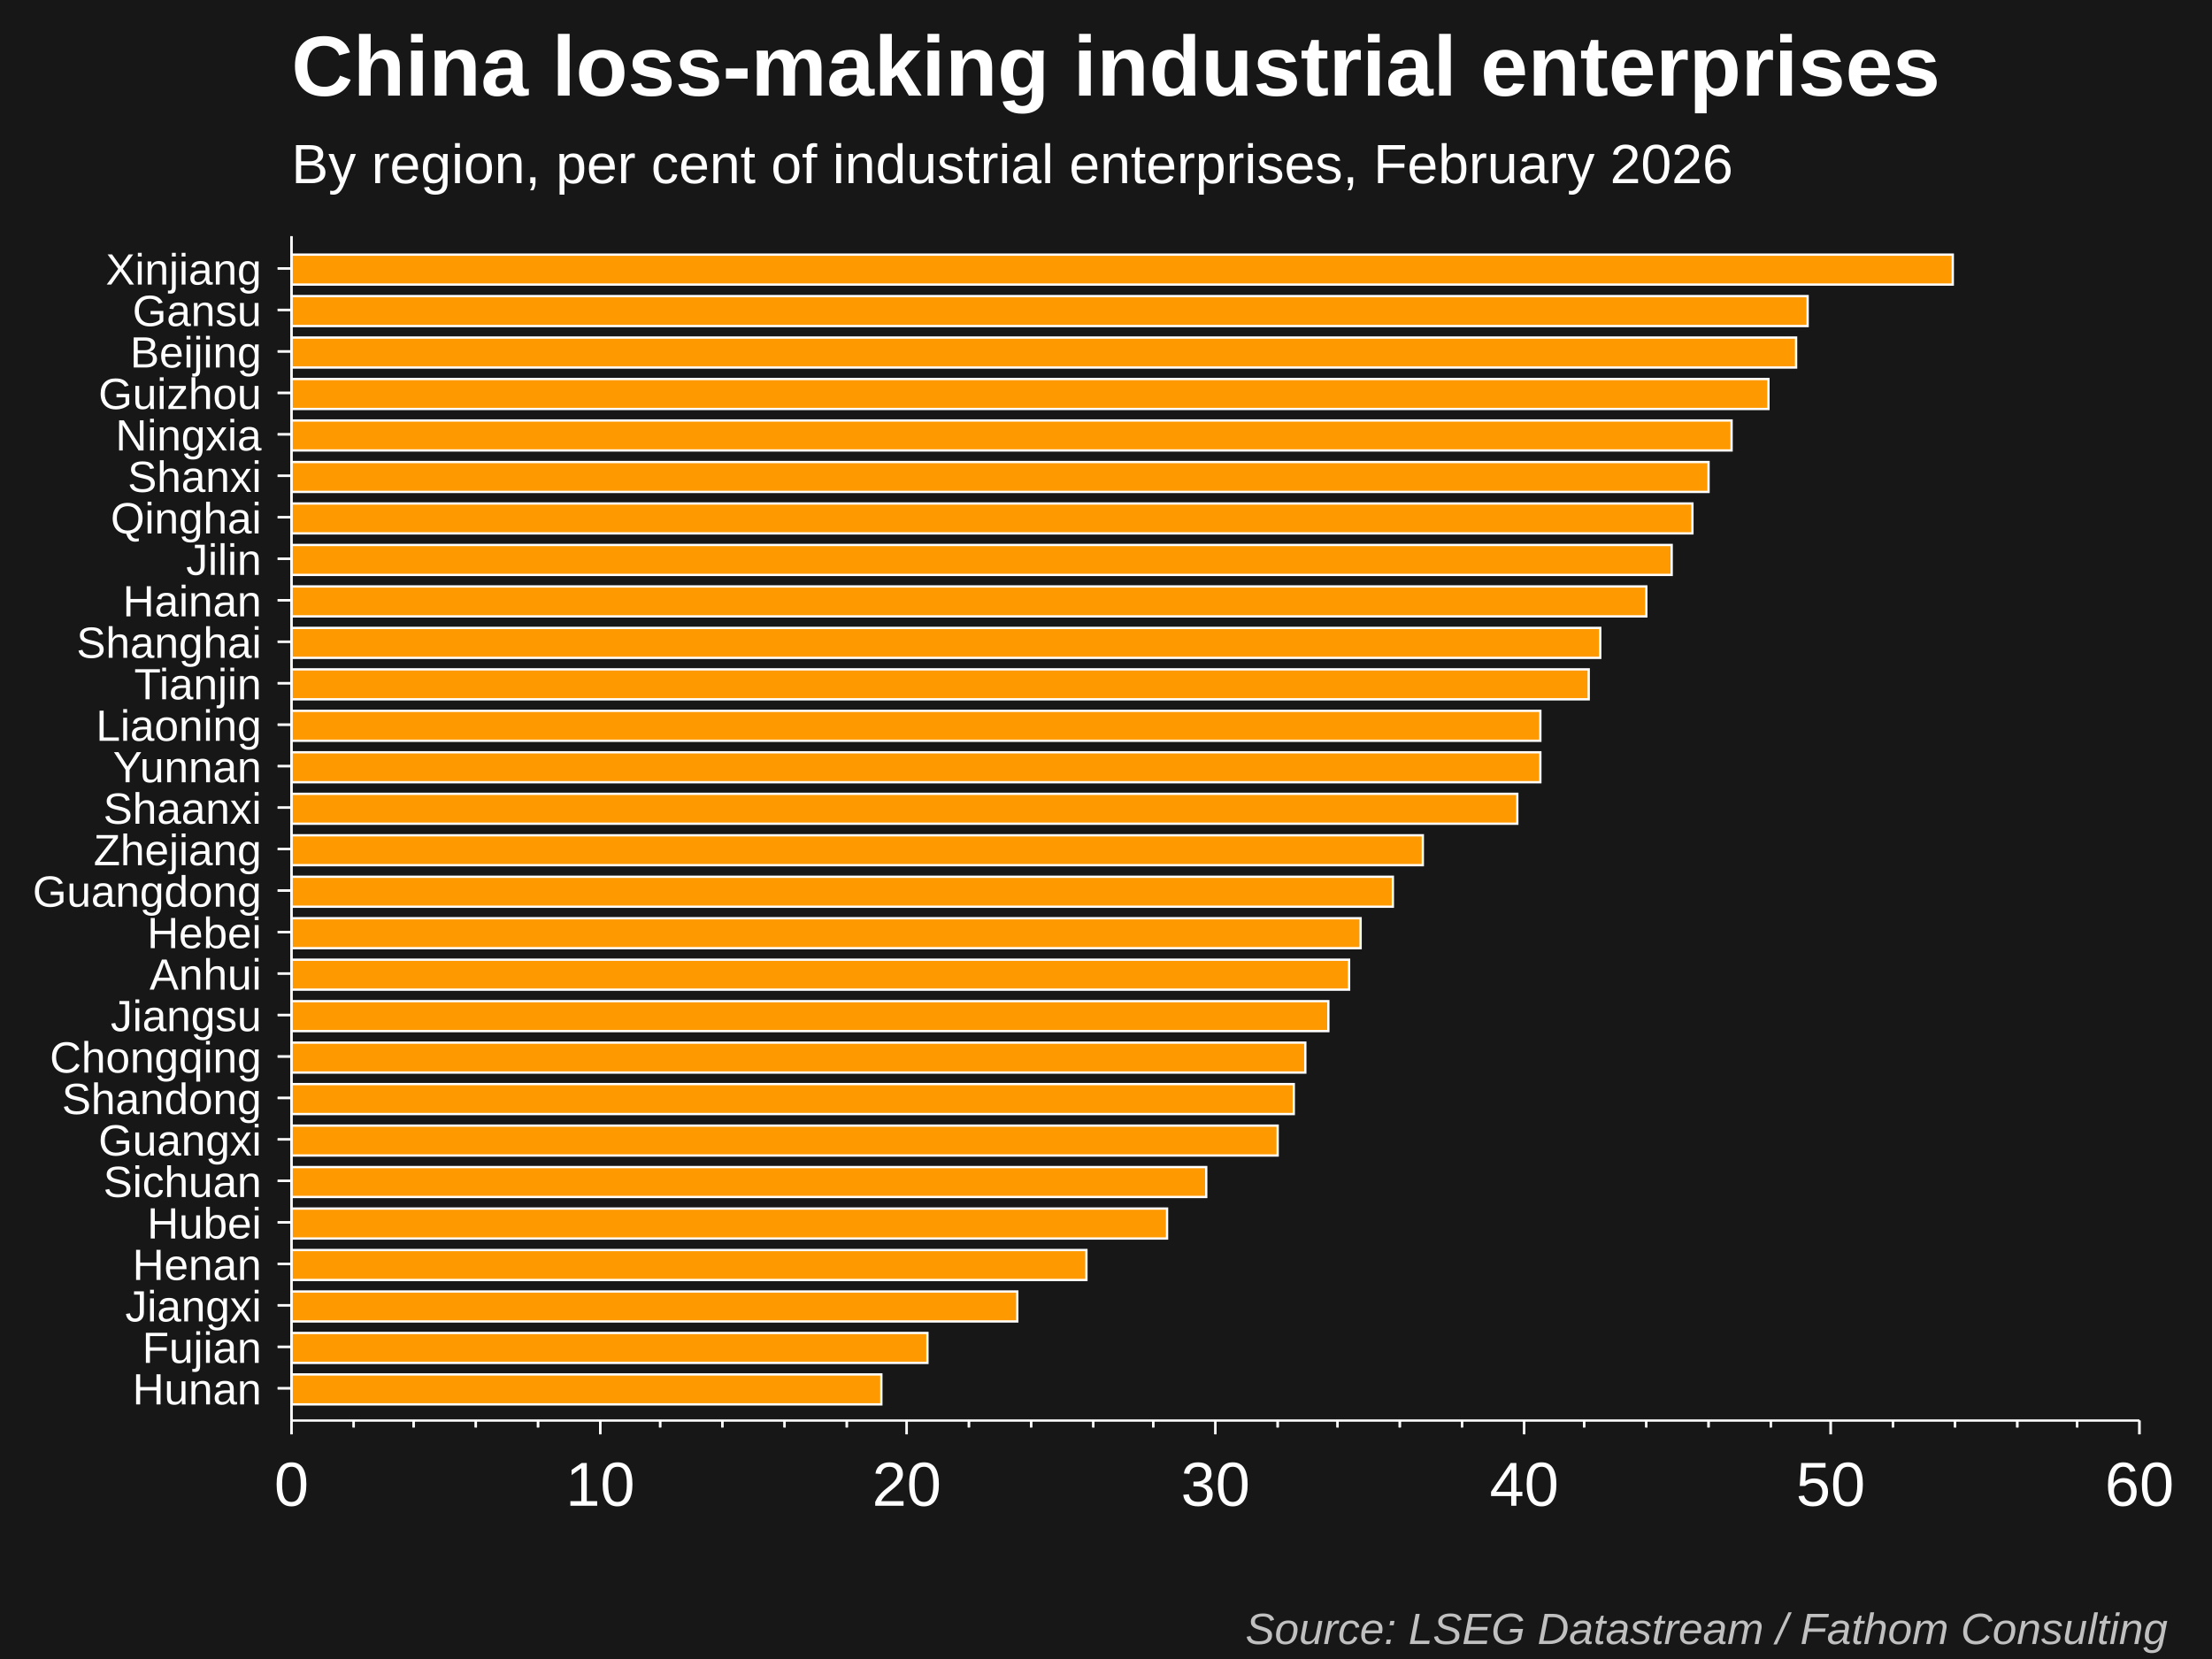
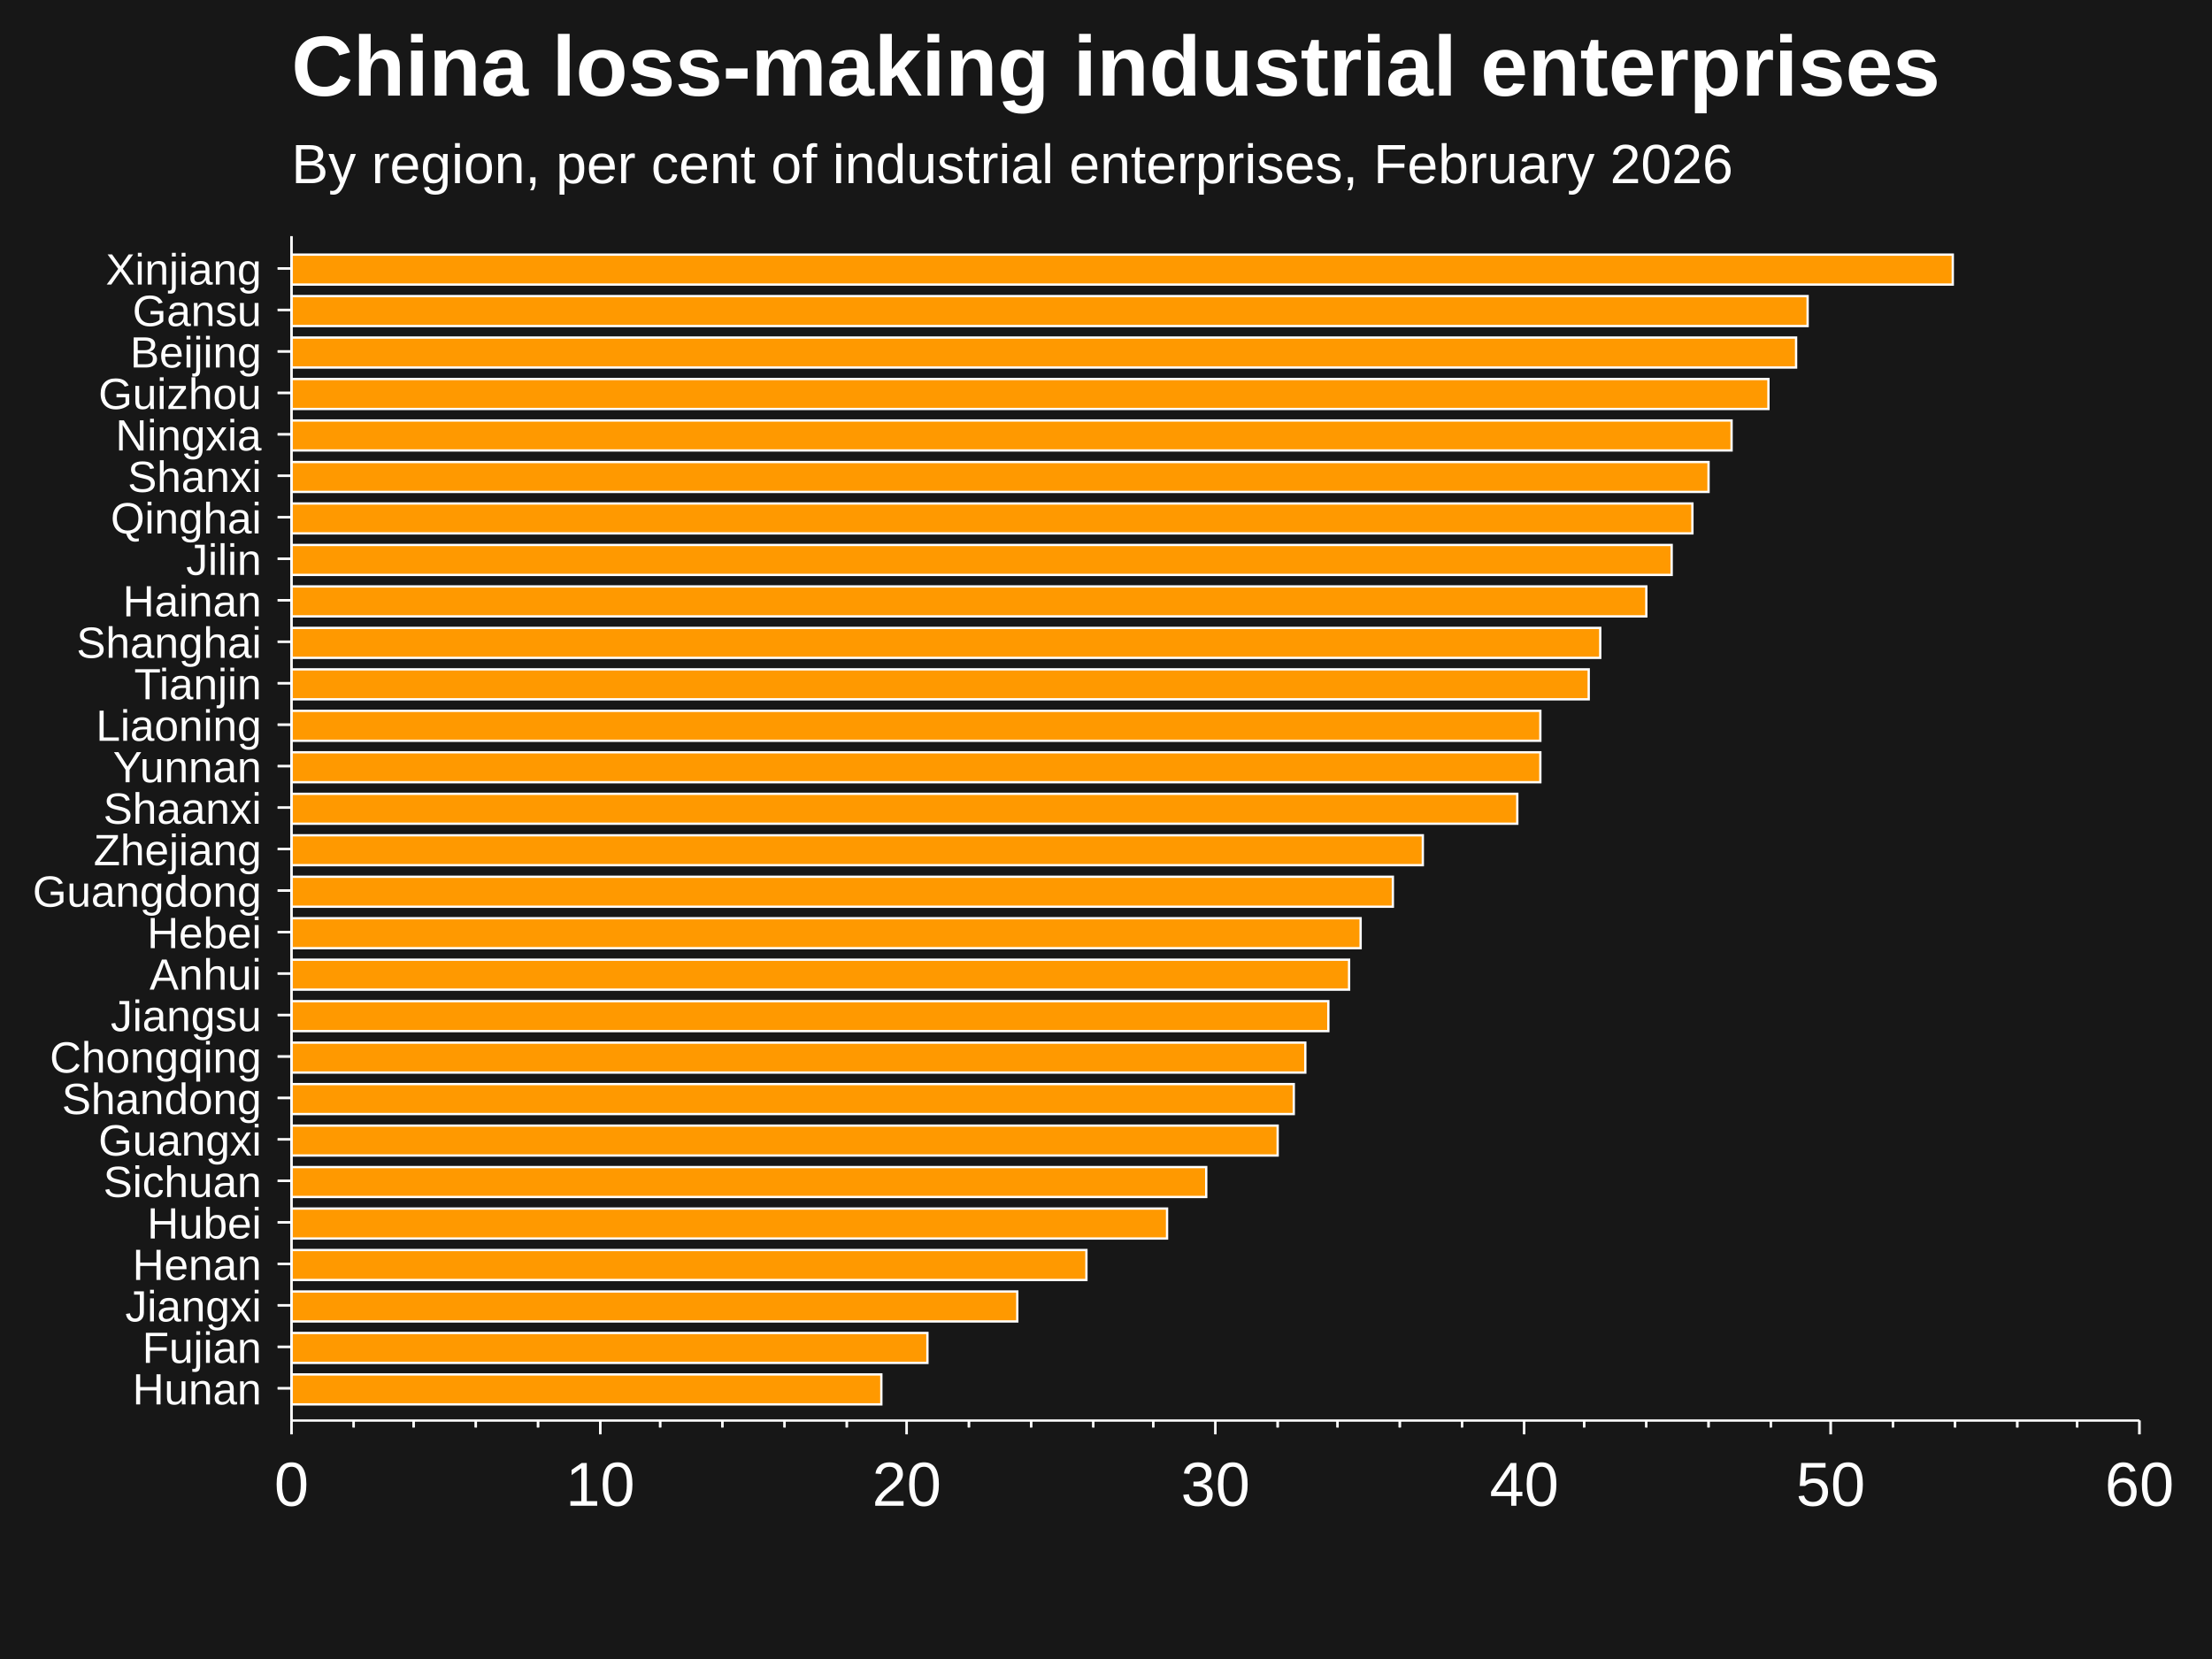
<svg xmlns="http://www.w3.org/2000/svg" xmlns:ns1="ns_custommenu" xml:space="preserve" viewBox="0 0 960 720" preserveAspectRatio="none">
  <g transform="translate(0.5,0.5)">
    <g />
    <g class="s0">
      <rect x="-1" y="-1" width="961" height="721" />
-     </g>
-     <g class="s1">
-       <g class="s2">
-         <text x="540" y="713">Source: LSEG Datastream / Fathom Consulting</text>
-       </g>
    </g>
    <g class="s3">
      <g class="s4">
        <text x="126" y="41">China loss-making industrial enterprises</text>
      </g>
      <g class="s5">
        <text x="126" y="79">By region, per cent of industrial enterprises, February 2026</text>
      </g>
      <g class="s6">
        <text x="126" y="88" />
      </g>
      <g class="s7" />
      <g class="s8">
        <line x1="126" y1="616" x2="126" y2="102" />
      </g>
      <g style="clip-path:url(#c0);">
        <g id="n0">
          <g class="s9">
            <rect x="126" y="110" width="721" height="13" />
          </g>
          <g class="s10">
            <rect x="126" y="128" width="658" height="13" />
          </g>
          <g class="s11">
            <rect x="126" y="146" width="653" height="13" />
          </g>
          <g class="s12">
            <rect x="126" y="164" width="641" height="13" />
          </g>
          <g class="s13">
            <rect x="126" y="182" width="625" height="13" />
          </g>
          <g class="s14">
            <rect x="126" y="200" width="615" height="13" />
          </g>
          <g class="s15">
            <rect x="126" y="218" width="608" height="13" />
          </g>
          <g class="s16">
            <rect x="126" y="236" width="599" height="13" />
          </g>
          <g class="s17">
            <rect x="126" y="254" width="588" height="13" />
          </g>
          <g class="s18">
            <rect x="126" y="272" width="568" height="13" />
          </g>
          <g class="s19">
            <rect x="126" y="290" width="563" height="13" />
          </g>
          <g class="s20">
            <rect x="126" y="308" width="542" height="13" />
          </g>
          <g class="s21">
            <rect x="126" y="326" width="542" height="13" />
          </g>
          <g class="s22">
            <rect x="126" y="344" width="532" height="13" />
          </g>
          <g class="s23">
            <rect x="126" y="362" width="491" height="13" />
          </g>
          <g class="s24">
            <rect x="126" y="380" width="478" height="13" />
          </g>
          <g class="s25">
            <rect x="126" y="398" width="464" height="13" />
          </g>
          <g class="s26">
            <rect x="126" y="416" width="459" height="13" />
          </g>
          <g class="s27">
            <rect x="126" y="434" width="450" height="13" />
          </g>
          <g class="s28">
            <rect x="126" y="452" width="440" height="13" />
          </g>
          <g class="s29">
            <rect x="126" y="470" width="435" height="13" />
          </g>
          <g class="s30">
            <rect x="126" y="488" width="428" height="13" />
          </g>
          <g class="s31">
            <rect x="126" y="506" width="397" height="13" />
          </g>
          <g class="s32">
            <rect x="126" y="524" width="380" height="13" />
          </g>
          <g class="s33">
            <rect x="126" y="542" width="345" height="13" />
          </g>
          <g class="s34">
            <rect x="126" y="560" width="315" height="13" />
          </g>
          <g class="s35">
            <rect x="126" y="578" width="276" height="13" />
          </g>
          <g class="s36">
            <rect x="126" y="596" width="256" height="13" />
          </g>
        </g>
      </g>
      <g class="s37">
        <g class="s38">
          <line x1="126" y1="616" x2="928" y2="616" />
          <line x1="126" y1="616" x2="126" y2="622" />
          <line x1="126" y1="616" x2="126" y2="622" />
          <line x1="260" y1="616" x2="260" y2="622" />
          <line x1="260" y1="616" x2="260" y2="622" />
          <line x1="393" y1="616" x2="393" y2="622" />
          <line x1="393" y1="616" x2="393" y2="622" />
          <line x1="527" y1="616" x2="527" y2="622" />
          <line x1="527" y1="616" x2="527" y2="622" />
          <line x1="661" y1="616" x2="661" y2="622" />
          <line x1="661" y1="616" x2="661" y2="622" />
          <line x1="794" y1="616" x2="794" y2="622" />
          <line x1="794" y1="616" x2="794" y2="622" />
          <line x1="928" y1="616" x2="928" y2="622" />
          <line x1="928" y1="616" x2="928" y2="622" />
          <line x1="153" y1="616" x2="153" y2="619" />
          <line x1="153" y1="616" x2="153" y2="619" />
          <line x1="179" y1="616" x2="179" y2="619" />
          <line x1="179" y1="616" x2="179" y2="619" />
          <line x1="206" y1="616" x2="206" y2="619" />
          <line x1="206" y1="616" x2="206" y2="619" />
          <line x1="233" y1="616" x2="233" y2="619" />
          <line x1="233" y1="616" x2="233" y2="619" />
          <line x1="286" y1="616" x2="286" y2="619" />
          <line x1="286" y1="616" x2="286" y2="619" />
          <line x1="313" y1="616" x2="313" y2="619" />
          <line x1="313" y1="616" x2="313" y2="619" />
          <line x1="340" y1="616" x2="340" y2="619" />
          <line x1="340" y1="616" x2="340" y2="619" />
          <line x1="367" y1="616" x2="367" y2="619" />
          <line x1="367" y1="616" x2="367" y2="619" />
          <line x1="420" y1="616" x2="420" y2="619" />
          <line x1="420" y1="616" x2="420" y2="619" />
          <line x1="447" y1="616" x2="447" y2="619" />
          <line x1="447" y1="616" x2="447" y2="619" />
          <line x1="474" y1="616" x2="474" y2="619" />
          <line x1="474" y1="616" x2="474" y2="619" />
          <line x1="500" y1="616" x2="500" y2="619" />
          <line x1="500" y1="616" x2="500" y2="619" />
          <line x1="554" y1="616" x2="554" y2="619" />
          <line x1="554" y1="616" x2="554" y2="619" />
          <line x1="580" y1="616" x2="580" y2="619" />
          <line x1="580" y1="616" x2="580" y2="619" />
          <line x1="607" y1="616" x2="607" y2="619" />
          <line x1="607" y1="616" x2="607" y2="619" />
          <line x1="634" y1="616" x2="634" y2="619" />
          <line x1="634" y1="616" x2="634" y2="619" />
          <line x1="687" y1="616" x2="687" y2="619" />
          <line x1="687" y1="616" x2="687" y2="619" />
          <line x1="714" y1="616" x2="714" y2="619" />
          <line x1="714" y1="616" x2="714" y2="619" />
          <line x1="741" y1="616" x2="741" y2="619" />
          <line x1="741" y1="616" x2="741" y2="619" />
          <line x1="768" y1="616" x2="768" y2="619" />
          <line x1="768" y1="616" x2="768" y2="619" />
          <line x1="821" y1="616" x2="821" y2="619" />
          <line x1="821" y1="616" x2="821" y2="619" />
          <line x1="848" y1="616" x2="848" y2="619" />
          <line x1="848" y1="616" x2="848" y2="619" />
          <line x1="875" y1="616" x2="875" y2="619" />
          <line x1="875" y1="616" x2="875" y2="619" />
          <line x1="901" y1="616" x2="901" y2="619" />
          <line x1="901" y1="616" x2="901" y2="619" />
          <g class="s39">
            <g class="s40">
              <text x="126" y="653" transform="rotate(360 126,653)">0</text>
              <text x="260" y="653" transform="rotate(360 260,653)">10</text>
              <text x="393" y="653" transform="rotate(360 393,653)">20</text>
              <text x="527" y="653" transform="rotate(360 527,653)">30</text>
              <text x="661" y="653" transform="rotate(360 661,653)">40</text>
              <text x="794" y="653" transform="rotate(360 794,653)">50</text>
              <text x="928" y="653" transform="rotate(360 928,653)">60</text>
            </g>
          </g>
          <g class="s39">
            <g class="s40" />
          </g>
        </g>
        <g class="s41">
          <line x1="126" y1="616" x2="126" y2="102" />
          <line x1="126" y1="116" x2="120" y2="116" />
          <line x1="126" y1="116" x2="120" y2="116" />
          <line x1="126" y1="134" x2="120" y2="134" />
          <line x1="126" y1="134" x2="120" y2="134" />
          <line x1="126" y1="152" x2="120" y2="152" />
          <line x1="126" y1="152" x2="120" y2="152" />
          <line x1="126" y1="170" x2="120" y2="170" />
          <line x1="126" y1="170" x2="120" y2="170" />
          <line x1="126" y1="188" x2="120" y2="188" />
          <line x1="126" y1="188" x2="120" y2="188" />
          <line x1="126" y1="206" x2="120" y2="206" />
          <line x1="126" y1="206" x2="120" y2="206" />
          <line x1="126" y1="224" x2="120" y2="224" />
          <line x1="126" y1="224" x2="120" y2="224" />
          <line x1="126" y1="242" x2="120" y2="242" />
          <line x1="126" y1="242" x2="120" y2="242" />
          <line x1="126" y1="260" x2="120" y2="260" />
          <line x1="126" y1="260" x2="120" y2="260" />
          <line x1="126" y1="278" x2="120" y2="278" />
          <line x1="126" y1="278" x2="120" y2="278" />
          <line x1="126" y1="296" x2="120" y2="296" />
          <line x1="126" y1="296" x2="120" y2="296" />
          <line x1="126" y1="314" x2="120" y2="314" />
          <line x1="126" y1="314" x2="120" y2="314" />
          <line x1="126" y1="332" x2="120" y2="332" />
          <line x1="126" y1="332" x2="120" y2="332" />
          <line x1="126" y1="350" x2="120" y2="350" />
          <line x1="126" y1="350" x2="120" y2="350" />
          <line x1="126" y1="368" x2="120" y2="368" />
          <line x1="126" y1="368" x2="120" y2="368" />
          <line x1="126" y1="386" x2="120" y2="386" />
          <line x1="126" y1="386" x2="120" y2="386" />
          <line x1="126" y1="404" x2="120" y2="404" />
          <line x1="126" y1="404" x2="120" y2="404" />
          <line x1="126" y1="422" x2="120" y2="422" />
          <line x1="126" y1="422" x2="120" y2="422" />
          <line x1="126" y1="440" x2="120" y2="440" />
          <line x1="126" y1="440" x2="120" y2="440" />
          <line x1="126" y1="458" x2="120" y2="458" />
          <line x1="126" y1="458" x2="120" y2="458" />
          <line x1="126" y1="476" x2="120" y2="476" />
          <line x1="126" y1="476" x2="120" y2="476" />
          <line x1="126" y1="494" x2="120" y2="494" />
          <line x1="126" y1="494" x2="120" y2="494" />
          <line x1="126" y1="512" x2="120" y2="512" />
          <line x1="126" y1="512" x2="120" y2="512" />
          <line x1="126" y1="530" x2="120" y2="530" />
          <line x1="126" y1="530" x2="120" y2="530" />
          <line x1="126" y1="548" x2="120" y2="548" />
          <line x1="126" y1="548" x2="120" y2="548" />
          <line x1="126" y1="566" x2="120" y2="566" />
          <line x1="126" y1="566" x2="120" y2="566" />
          <line x1="126" y1="584" x2="120" y2="584" />
          <line x1="126" y1="584" x2="120" y2="584" />
          <line x1="126" y1="602" x2="120" y2="602" />
          <line x1="126" y1="602" x2="120" y2="602" />
          <g class="s42">
            <g class="s43">
              <text x="113" y="123" transform="rotate(360 113,116)">Xinjiang</text>
              <text x="113" y="141" transform="rotate(360 113,134)">Gansu</text>
              <text x="113" y="159" transform="rotate(360 113,152)">Beijing</text>
              <text x="113" y="177" transform="rotate(360 113,170)">Guizhou</text>
              <text x="113" y="195" transform="rotate(360 113,188)">Ningxia</text>
              <text x="113" y="213" transform="rotate(360 113,206)">Shanxi</text>
              <text x="113" y="231" transform="rotate(360 113,224)">Qinghai</text>
              <text x="113" y="249" transform="rotate(360 113,242)">Jilin</text>
              <text x="113" y="267" transform="rotate(360 113,260)">Hainan</text>
              <text x="113" y="285" transform="rotate(360 113,278)">Shanghai</text>
              <text x="113" y="303" transform="rotate(360 113,296)">Tianjin</text>
              <text x="113" y="321" transform="rotate(360 113,314)">Liaoning</text>
              <text x="113" y="339" transform="rotate(360 113,332)">Yunnan</text>
              <text x="113" y="357" transform="rotate(360 113,350)">Shaanxi</text>
              <text x="113" y="375" transform="rotate(360 113,368)">Zhejiang</text>
              <text x="113" y="393" transform="rotate(360 113,386)">Guangdong</text>
              <text x="113" y="411" transform="rotate(360 113,404)">Hebei</text>
              <text x="113" y="429" transform="rotate(360 113,422)">Anhui</text>
              <text x="113" y="447" transform="rotate(360 113,440)">Jiangsu</text>
              <text x="113" y="465" transform="rotate(360 113,458)">Chongqing</text>
              <text x="113" y="483" transform="rotate(360 113,476)">Shandong</text>
              <text x="113" y="501" transform="rotate(360 113,494)">Guangxi</text>
              <text x="113" y="519" transform="rotate(360 113,512)">Sichuan</text>
              <text x="113" y="537" transform="rotate(360 113,530)">Hubei</text>
              <text x="113" y="555" transform="rotate(360 113,548)">Henan</text>
              <text x="113" y="573" transform="rotate(360 113,566)">Jiangxi</text>
              <text x="113" y="591" transform="rotate(360 113,584)">Fujian</text>
              <text x="113" y="609" transform="rotate(360 113,602)">Hunan</text>
            </g>
          </g>
          <g class="s42">
            <g class="s43" />
          </g>
        </g>
        <g class="s44" />
      </g>
    </g>
    <g class="s45" />
    <g />
  </g>
  <defs>
    <clipPath id="c0">
      <rect x="126" y="102" width="802" height="514" />
    </clipPath>
    <ns1:menu id="CustomMenu">
      <ns1:item action="CopySVG">&amp;Copy SVG</ns1:item>
      <ns1:item action="SaveAs">&amp;Save SVG As...</ns1:item>
      <ns1:item action="ViewSource">View Sourc&amp;e...</ns1:item>
      <ns1:item action="About">About SVG Viewer...</ns1:item>
    </ns1:menu>
  </defs>
  <style type="text/css">
  
   svg { font-family:Tahoma; stroke:black; shape-rendering:auto; width:100%; height:100%;}
   line, polyline { fill:none; stroke-linejoin:round; }
   text { stroke:none; fill:black; fill-opacity:1; text-rendering:geometricPrecision; pointer-events:none; }
   .selectedEvent { stroke-opacity: 0.6; stroke-dasharray: 0; }
   .s0 { stroke:none; fill:#171717; }
   .s1 { font-family:"Arial"; font-size:19px; font-weight:normal; font-style:italic; } .s1 text { fill:#C0C0C0; text-decoration:none; white-space:pre; }
   .s2 { text-anchor:start; }
   .s3 { stroke:#FFFFFF; stroke-width:1; font-family:"Arial"; font-size:21px; font-weight:normal; font-style:normal; } .s3 text { fill:#FFFFFF; text-decoration:none; }
   .s4 { text-anchor:start; font-family:"Arial"; font-size:37px; font-weight:bold; font-style:normal; } .s4 text { fill:#FFFFFF; text-decoration:none; }
   .s5 { text-anchor:start; font-family:"Arial"; font-size:24px; font-weight:normal; font-style:normal; } .s5 text { fill:#FFFFFF; text-decoration:none; }
   .s6 { text-anchor:middle; font-family:"Arial"; font-size:19px; font-weight:normal; font-style:normal; } .s6 text { fill:#FFFFFF; text-decoration:none; }
   .s7 { stroke:#36494F; stroke-opacity:0.50; stroke-width:1; stroke-dasharray:1,2; }
   .s8 { stroke:#FFFFFF; stroke-width:1; stroke-dasharray:none; }
   .s9 { stroke:#FFFFFF; stroke-width:1; stroke-dasharray:none; fill:#FF9900; }
   .s10 { stroke:#FFFFFF; stroke-width:1; stroke-dasharray:none; fill:#FF9900; }
   .s11 { stroke:#FFFFFF; stroke-width:1; stroke-dasharray:none; fill:#FF9900; }
   .s12 { stroke:#FFFFFF; stroke-width:1; stroke-dasharray:none; fill:#FF9900; }
   .s13 { stroke:#FFFFFF; stroke-width:1; stroke-dasharray:none; fill:#FF9900; }
   .s14 { stroke:#FFFFFF; stroke-width:1; stroke-dasharray:none; fill:#FF9900; }
   .s15 { stroke:#FFFFFF; stroke-width:1; stroke-dasharray:none; fill:#FF9900; }
   .s16 { stroke:#FFFFFF; stroke-width:1; stroke-dasharray:none; fill:#FF9900; }
   .s17 { stroke:#FFFFFF; stroke-width:1; stroke-dasharray:none; fill:#FF9900; }
   .s18 { stroke:#FFFFFF; stroke-width:1; stroke-dasharray:none; fill:#FF9900; }
   .s19 { stroke:#FFFFFF; stroke-width:1; stroke-dasharray:none; fill:#FF9900; }
   .s20 { stroke:#FFFFFF; stroke-width:1; stroke-dasharray:none; fill:#FF9900; }
   .s21 { stroke:#FFFFFF; stroke-width:1; stroke-dasharray:none; fill:#FF9900; }
   .s22 { stroke:#FFFFFF; stroke-width:1; stroke-dasharray:none; fill:#FF9900; }
   .s23 { stroke:#FFFFFF; stroke-width:1; stroke-dasharray:none; fill:#FF9900; }
   .s24 { stroke:#FFFFFF; stroke-width:1; stroke-dasharray:none; fill:#FF9900; }
   .s25 { stroke:#FFFFFF; stroke-width:1; stroke-dasharray:none; fill:#FF9900; }
   .s26 { stroke:#FFFFFF; stroke-width:1; stroke-dasharray:none; fill:#FF9900; }
   .s27 { stroke:#FFFFFF; stroke-width:1; stroke-dasharray:none; fill:#FF9900; }
   .s28 { stroke:#FFFFFF; stroke-width:1; stroke-dasharray:none; fill:#FF9900; }
   .s29 { stroke:#FFFFFF; stroke-width:1; stroke-dasharray:none; fill:#FF9900; }
   .s30 { stroke:#FFFFFF; stroke-width:1; stroke-dasharray:none; fill:#FF9900; }
   .s31 { stroke:#FFFFFF; stroke-width:1; stroke-dasharray:none; fill:#FF9900; }
   .s32 { stroke:#FFFFFF; stroke-width:1; stroke-dasharray:none; fill:#FF9900; }
   .s33 { stroke:#FFFFFF; stroke-width:1; stroke-dasharray:none; fill:#FF9900; }
   .s34 { stroke:#FFFFFF; stroke-width:1; stroke-dasharray:none; fill:#FF9900; }
   .s35 { stroke:#FFFFFF; stroke-width:1; stroke-dasharray:none; fill:#FF9900; }
   .s36 { stroke:#FFFFFF; stroke-width:1; stroke-dasharray:none; fill:#FF9900; }
   .s37 { stroke:#FFFFFF; font-family:"Arial"; font-size:27px; font-weight:normal; font-style:normal; } .s37 text { fill:#FFFFFF; text-decoration:none; }
   .s38 { stroke-width:1; stroke-dasharray:none; }
   .s39 { text-anchor:middle; }
   .s40 { font-family:"Arial"; font-size:27px; font-weight:normal; font-style:normal; } .s40 text { fill:#FFFFFF; text-decoration:none; }
   .s41 { stroke-width:1; stroke-dasharray:none; }
   .s42 { text-anchor:end; }
   .s43 { font-family:"Arial"; font-size:19px; font-weight:normal; font-style:normal; } .s43 text { fill:#FFFFFF; text-decoration:none; }
   .s44 { stroke-width:1; stroke-dasharray:none; }
   .s45 { font-family:"Arial"; font-size:24px; font-weight:normal; font-style:normal; } .s45 text { fill:#FFFFFF; text-decoration:none; }
  
 </style>
</svg>
